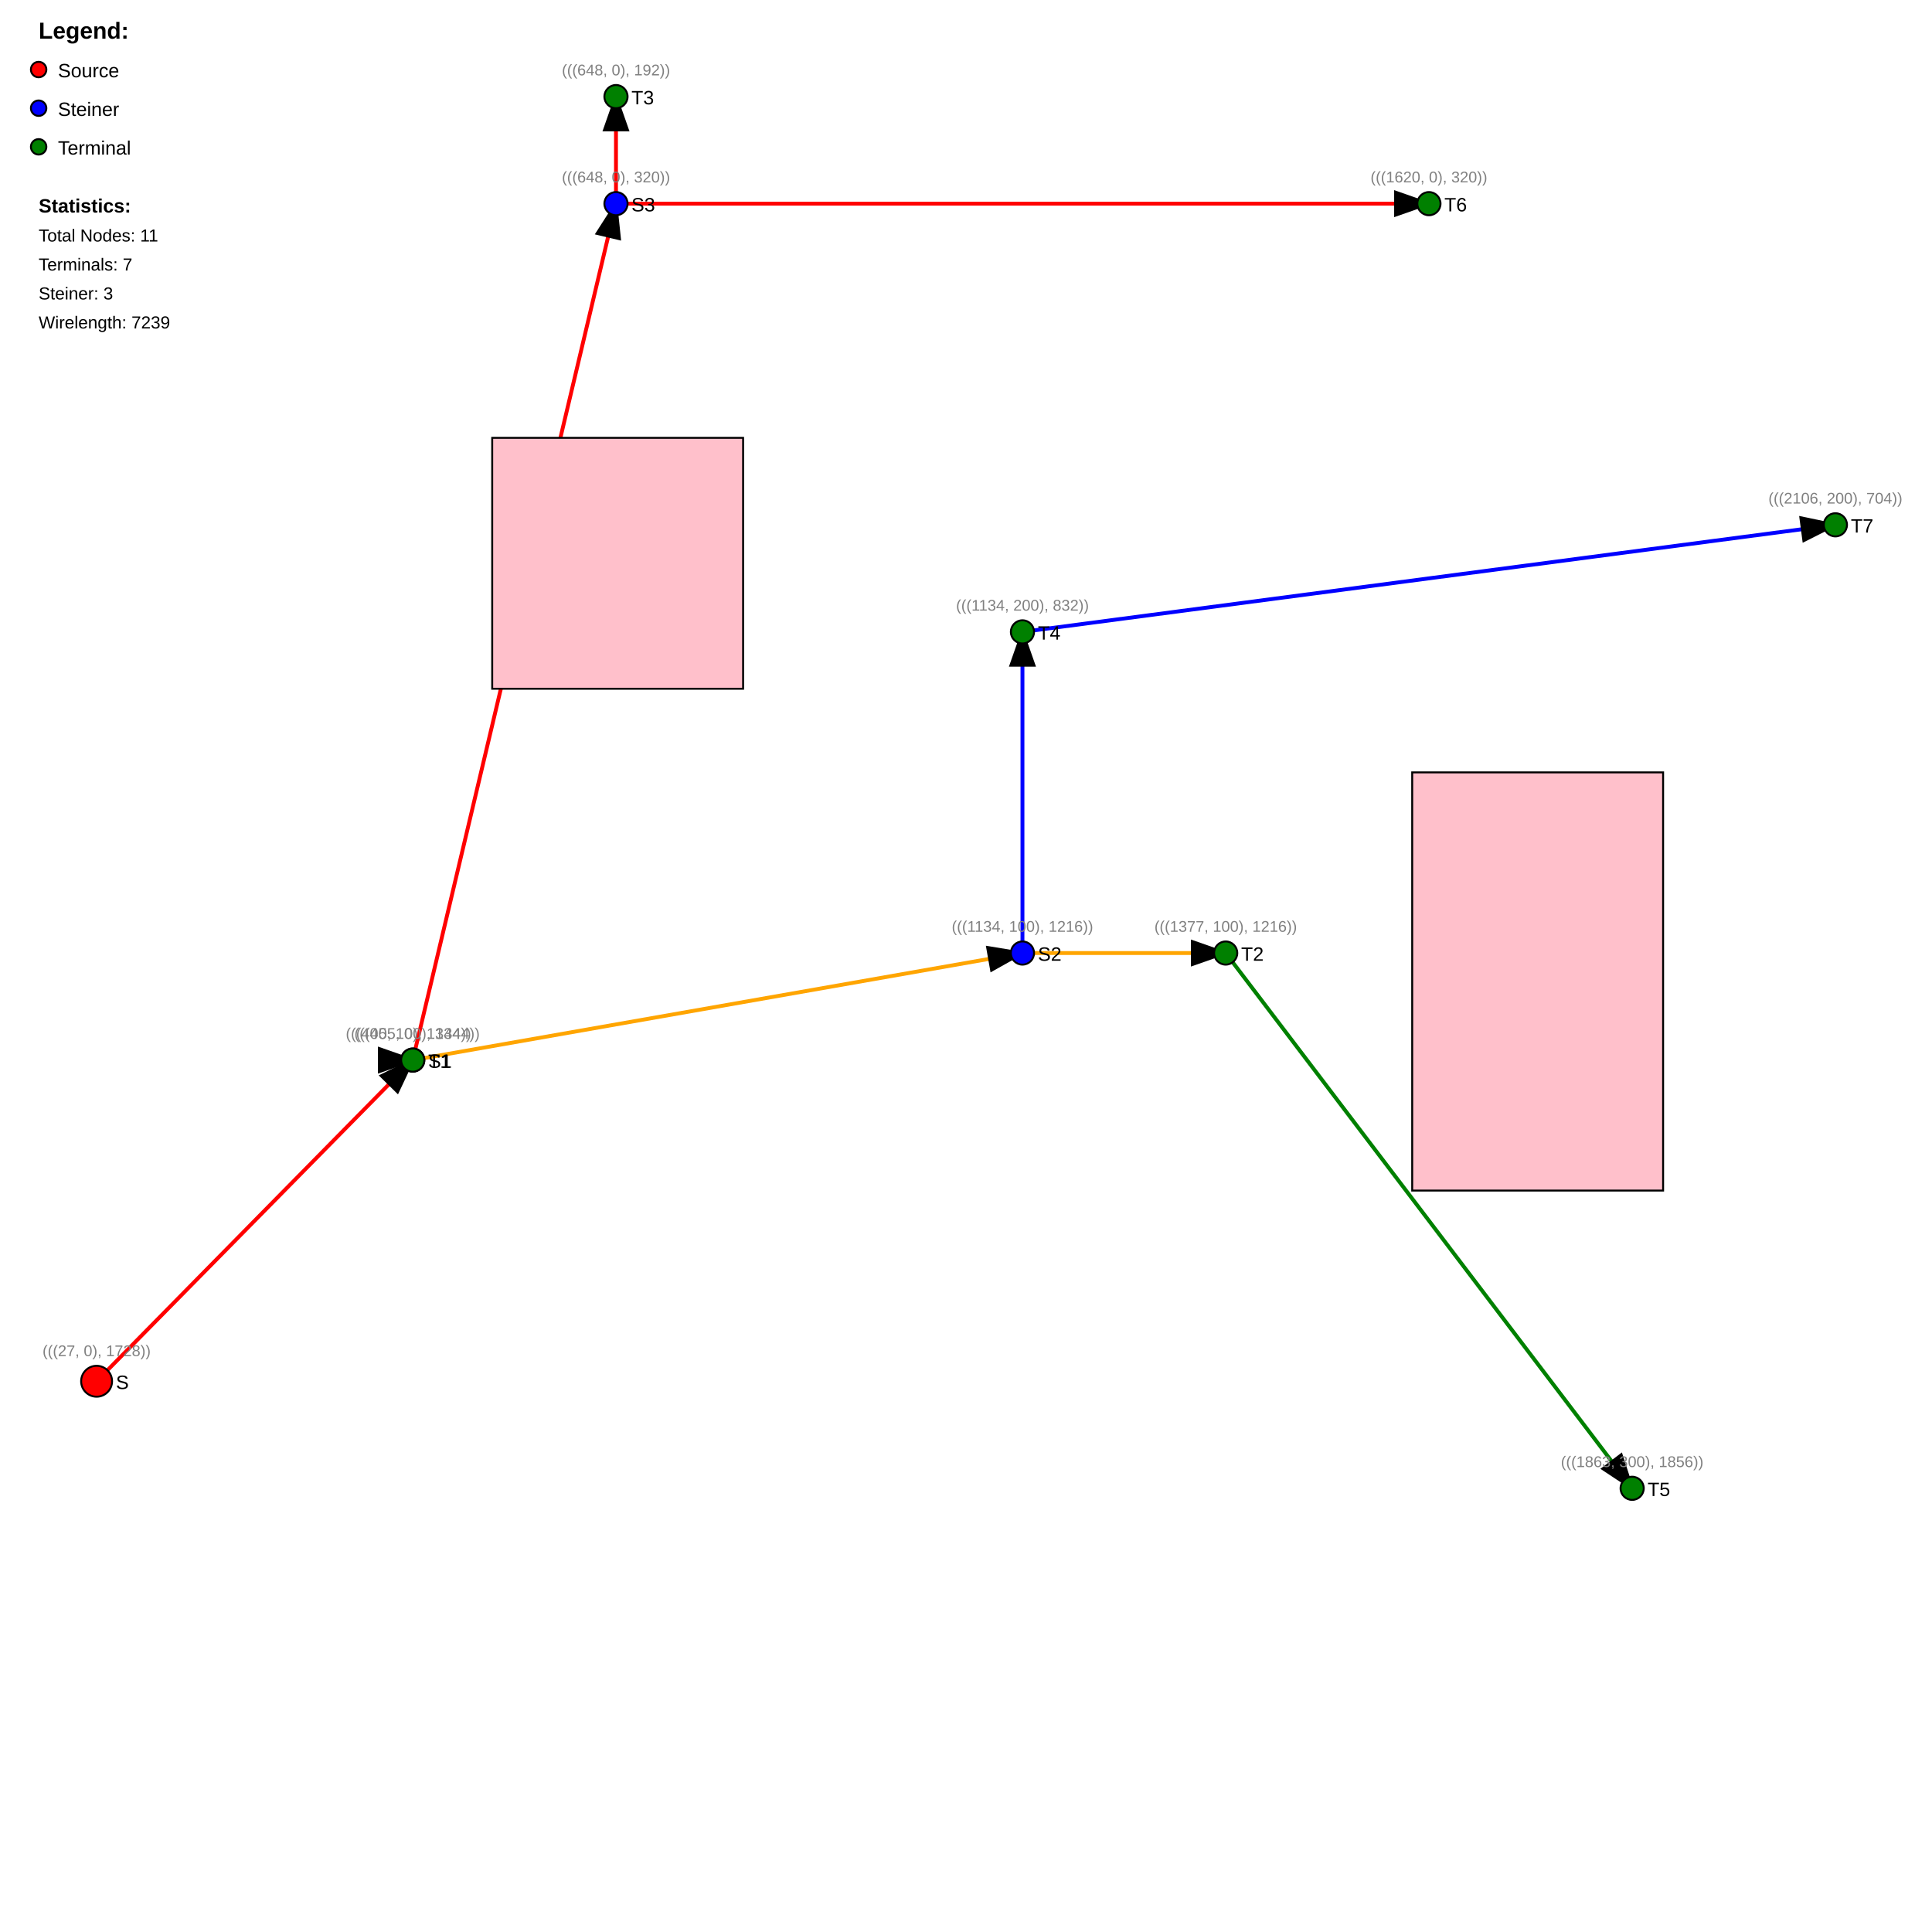
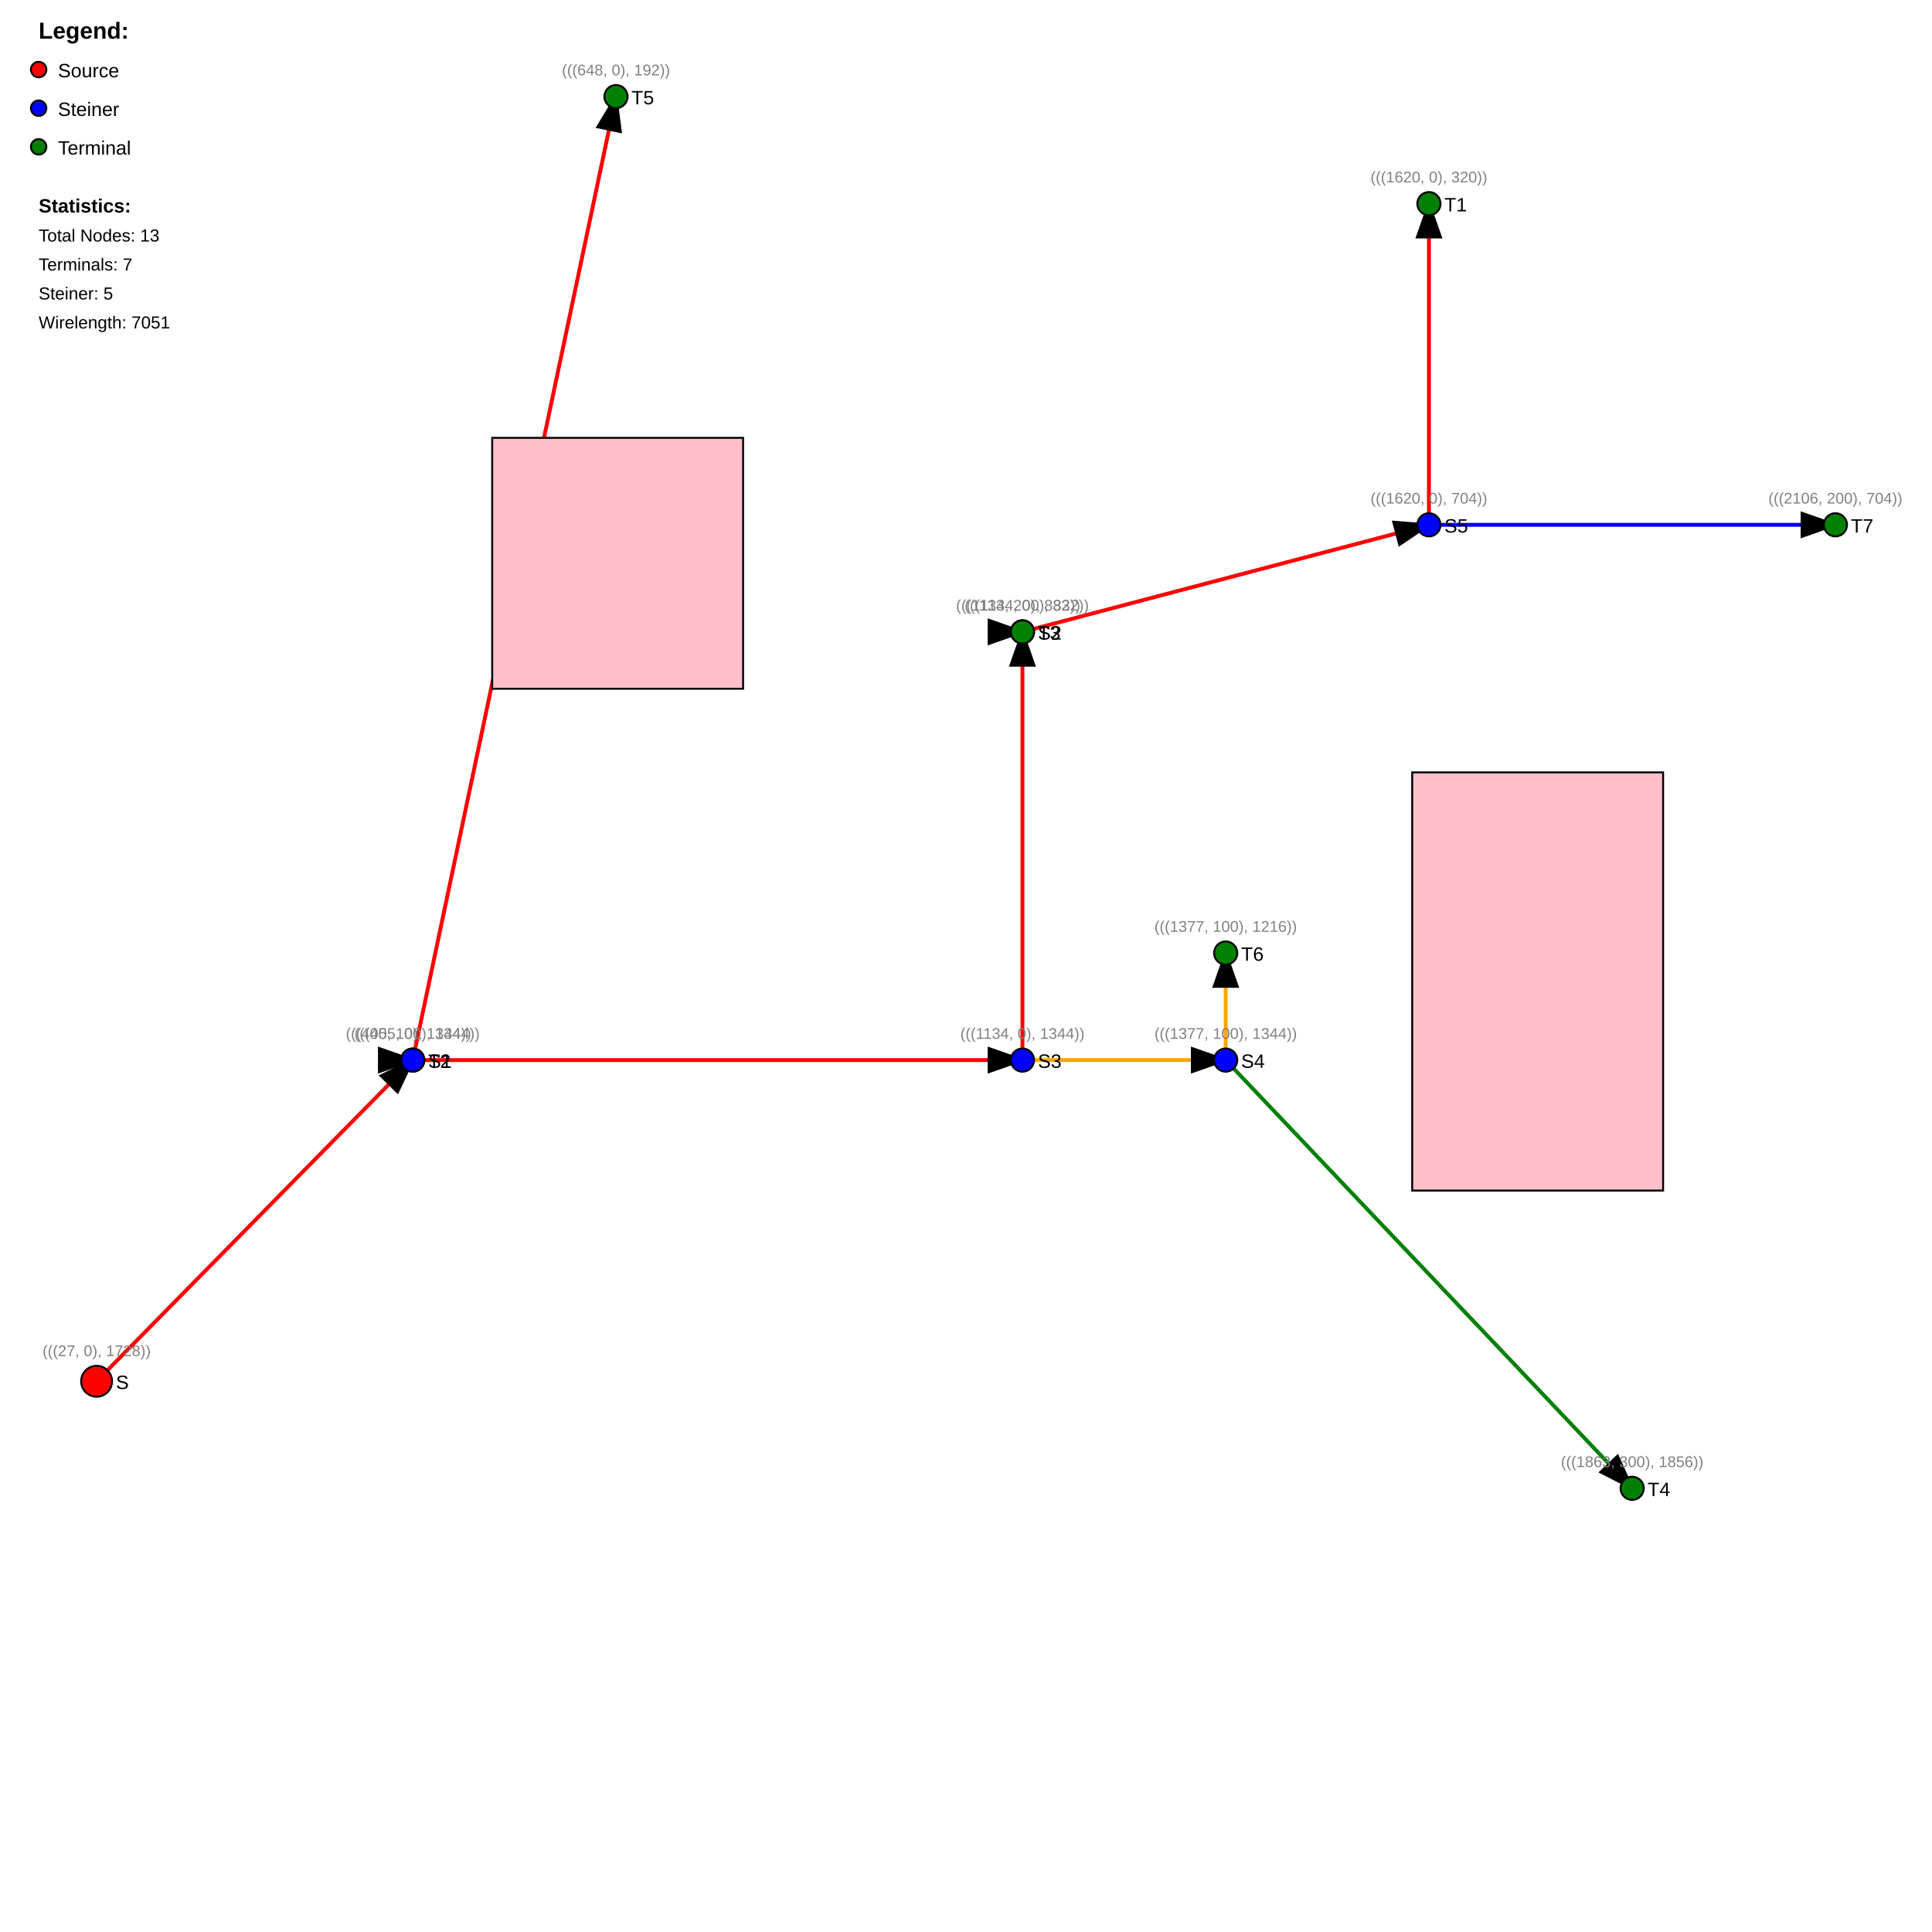
<svg xmlns="http://www.w3.org/2000/svg" width="1000" height="1000">
  <rect width="100%" height="100%" fill="white" />
  <defs>
    <marker id="arrowhead" markerWidth="10" markerHeight="7" refX="9" refY="3.5" orient="auto">
      <polygon points="0 0, 10 3.5, 0 7" fill="black" />
    </marker>
  </defs>
  <line x1="50" y1="714.935" x2="213.636" y2="548.701" stroke="red" stroke-width="2" marker-end="url(#arrowhead)" />
  <line x1="213.636" y1="548.701" x2="213.636" y2="548.701" stroke="orange" stroke-width="2" marker-end="url(#arrowhead)" />
-   <line x1="213.636" y1="548.701" x2="529.221" y2="493.29" stroke="orange" stroke-width="2" marker-end="url(#arrowhead)" />
-   <line x1="529.221" y1="493.29" x2="634.416" y2="493.29" stroke="orange" stroke-width="2" marker-end="url(#arrowhead)" />
-   <line x1="634.416" y1="493.29" x2="844.805" y2="770.346" stroke="green" stroke-width="2" marker-end="url(#arrowhead)" />
-   <line x1="529.221" y1="493.29" x2="529.221" y2="327.056" stroke="blue" stroke-width="2" marker-end="url(#arrowhead)" />
-   <line x1="529.221" y1="327.056" x2="950" y2="271.645" stroke="blue" stroke-width="2" marker-end="url(#arrowhead)" />
-   <line x1="213.636" y1="548.701" x2="318.831" y2="105.411" stroke="red" stroke-width="2" marker-end="url(#arrowhead)" />
-   <line x1="318.831" y1="105.411" x2="318.831" y2="50" stroke="red" stroke-width="2" marker-end="url(#arrowhead)" />
-   <line x1="318.831" y1="105.411" x2="739.61" y2="105.411" stroke="red" stroke-width="2" marker-end="url(#arrowhead)" />
+   <line x1="213.636" y1="548.701" x2="529.221" y2="548.701" stroke="red" stroke-width="2" marker-end="url(#arrowhead)" />
+   <line x1="529.221" y1="548.701" x2="529.221" y2="327.056" stroke="red" stroke-width="2" marker-end="url(#arrowhead)" />
+   <line x1="529.221" y1="327.056" x2="529.221" y2="327.056" stroke="blue" stroke-width="2" marker-end="url(#arrowhead)" />
+   <line x1="529.221" y1="327.056" x2="739.61" y2="271.645" stroke="red" stroke-width="2" marker-end="url(#arrowhead)" />
+   <line x1="739.61" y1="271.645" x2="739.61" y2="105.411" stroke="red" stroke-width="2" marker-end="url(#arrowhead)" />
+   <line x1="739.61" y1="271.645" x2="950" y2="271.645" stroke="blue" stroke-width="2" marker-end="url(#arrowhead)" />
+   <line x1="529.221" y1="548.701" x2="634.416" y2="548.701" stroke="orange" stroke-width="2" marker-end="url(#arrowhead)" />
+   <line x1="634.416" y1="548.701" x2="844.805" y2="770.346" stroke="green" stroke-width="2" marker-end="url(#arrowhead)" />
+   <line x1="634.416" y1="548.701" x2="634.416" y2="493.29" stroke="orange" stroke-width="2" marker-end="url(#arrowhead)" />
+   <line x1="213.636" y1="548.701" x2="318.831" y2="50" stroke="red" stroke-width="2" marker-end="url(#arrowhead)" />
  <rect x="730.952" y="399.784" width="129.87" height="216.45" fill="pink" stroke="black" stroke-width="1" />
  <rect x="254.762" y="226.623" width="129.87" height="129.87" fill="pink" stroke="black" stroke-width="1" />
-   <circle cx="529.221" cy="493.29" r="6" fill="blue" stroke="black" stroke-width="1" />
-   <text x="537.221" y="497.29" font-family="Arial" font-size="10" fill="black">S2</text>
-   <text x="529.221" y="482.29" font-family="Arial" font-size="8" fill="gray" text-anchor="middle">(((1134, 100), 1216))</text>
-   <circle cx="634.416" cy="493.29" r="6" fill="green" stroke="black" stroke-width="1" />
-   <text x="642.416" y="497.29" font-family="Arial" font-size="10" fill="black">T2</text>
-   <text x="634.416" y="482.29" font-family="Arial" font-size="8" fill="gray" text-anchor="middle">(((1377, 100), 1216))</text>
+   <circle cx="529.221" cy="327.056" r="6" fill="blue" stroke="black" stroke-width="1" />
+   <text x="537.221" y="331.056" font-family="Arial" font-size="10" fill="black">S2</text>
+   <text x="529.221" y="316.056" font-family="Arial" font-size="8" fill="gray" text-anchor="middle">(((1134, 0), 832))</text>
+   <circle cx="213.636" cy="548.701" r="6" fill="green" stroke="black" stroke-width="1" />
+   <text x="221.636" y="552.701" font-family="Arial" font-size="10" fill="black">T2</text>
+   <text x="213.636" y="537.701" font-family="Arial" font-size="8" fill="gray" text-anchor="middle">(((405, 100), 1344))</text>
  <circle cx="50" cy="714.935" r="8" fill="red" stroke="black" stroke-width="1" />
  <text x="60" y="718.935" font-family="Arial" font-size="10" fill="black">S</text>
  <text x="50" y="701.935" font-family="Arial" font-size="8" fill="gray" text-anchor="middle">(((27, 0), 1728))</text>
  <circle cx="213.636" cy="548.701" r="6" fill="blue" stroke="black" stroke-width="1" />
  <text x="221.636" y="552.701" font-family="Arial" font-size="10" fill="black">S1</text>
  <text x="213.636" y="537.701" font-family="Arial" font-size="8" fill="gray" text-anchor="middle">(((405, 0), 1344))</text>
-   <circle cx="213.636" cy="548.701" r="6" fill="green" stroke="black" stroke-width="1" />
-   <text x="221.636" y="552.701" font-family="Arial" font-size="10" fill="black">T1</text>
-   <text x="213.636" y="537.701" font-family="Arial" font-size="8" fill="gray" text-anchor="middle">(((405, 100), 1344))</text>
-   <circle cx="318.831" cy="50" r="6" fill="green" stroke="black" stroke-width="1" />
-   <text x="326.831" y="54" font-family="Arial" font-size="10" fill="black">T3</text>
-   <text x="318.831" y="39" font-family="Arial" font-size="8" fill="gray" text-anchor="middle">(((648, 0), 192))</text>
+   <circle cx="739.61" cy="105.411" r="6" fill="green" stroke="black" stroke-width="1" />
+   <text x="747.61" y="109.411" font-family="Arial" font-size="10" fill="black">T1</text>
+   <text x="739.61" y="94.411" font-family="Arial" font-size="8" fill="gray" text-anchor="middle">(((1620, 0), 320))</text>
+   <circle cx="529.221" cy="548.701" r="6" fill="blue" stroke="black" stroke-width="1" />
+   <text x="537.221" y="552.701" font-family="Arial" font-size="10" fill="black">S3</text>
+   <text x="529.221" y="537.701" font-family="Arial" font-size="8" fill="gray" text-anchor="middle">(((1134, 0), 1344))</text>
  <circle cx="529.221" cy="327.056" r="6" fill="green" stroke="black" stroke-width="1" />
-   <text x="537.221" y="331.056" font-family="Arial" font-size="10" fill="black">T4</text>
+   <text x="537.221" y="331.056" font-family="Arial" font-size="10" fill="black">T3</text>
  <text x="529.221" y="316.056" font-family="Arial" font-size="8" fill="gray" text-anchor="middle">(((1134, 200), 832))</text>
  <circle cx="844.805" cy="770.346" r="6" fill="green" stroke="black" stroke-width="1" />
-   <text x="852.805" y="774.346" font-family="Arial" font-size="10" fill="black">T5</text>
+   <text x="852.805" y="774.346" font-family="Arial" font-size="10" fill="black">T4</text>
  <text x="844.805" y="759.346" font-family="Arial" font-size="8" fill="gray" text-anchor="middle">(((1863, 300), 1856))</text>
-   <circle cx="739.61" cy="105.411" r="6" fill="green" stroke="black" stroke-width="1" />
-   <text x="747.61" y="109.411" font-family="Arial" font-size="10" fill="black">T6</text>
-   <text x="739.61" y="94.411" font-family="Arial" font-size="8" fill="gray" text-anchor="middle">(((1620, 0), 320))</text>
-   <circle cx="318.831" cy="105.411" r="6" fill="blue" stroke="black" stroke-width="1" />
-   <text x="326.831" y="109.411" font-family="Arial" font-size="10" fill="black">S3</text>
-   <text x="318.831" y="94.411" font-family="Arial" font-size="8" fill="gray" text-anchor="middle">(((648, 0), 320))</text>
+   <circle cx="318.831" cy="50" r="6" fill="green" stroke="black" stroke-width="1" />
+   <text x="326.831" y="54" font-family="Arial" font-size="10" fill="black">T5</text>
+   <text x="318.831" y="39" font-family="Arial" font-size="8" fill="gray" text-anchor="middle">(((648, 0), 192))</text>
+   <circle cx="634.416" cy="493.29" r="6" fill="green" stroke="black" stroke-width="1" />
+   <text x="642.416" y="497.29" font-family="Arial" font-size="10" fill="black">T6</text>
+   <text x="634.416" y="482.29" font-family="Arial" font-size="8" fill="gray" text-anchor="middle">(((1377, 100), 1216))</text>
+   <circle cx="634.416" cy="548.701" r="6" fill="blue" stroke="black" stroke-width="1" />
+   <text x="642.416" y="552.701" font-family="Arial" font-size="10" fill="black">S4</text>
+   <text x="634.416" y="537.701" font-family="Arial" font-size="8" fill="gray" text-anchor="middle">(((1377, 100), 1344))</text>
  <circle cx="950" cy="271.645" r="6" fill="green" stroke="black" stroke-width="1" />
  <text x="958" y="275.645" font-family="Arial" font-size="10" fill="black">T7</text>
  <text x="950" y="260.645" font-family="Arial" font-size="8" fill="gray" text-anchor="middle">(((2106, 200), 704))</text>
+   <circle cx="739.61" cy="271.645" r="6" fill="blue" stroke="black" stroke-width="1" />
+   <text x="747.61" y="275.645" font-family="Arial" font-size="10" fill="black">S5</text>
+   <text x="739.61" y="260.645" font-family="Arial" font-size="8" fill="gray" text-anchor="middle">(((1620, 0), 704))</text>
  <text x="20" y="20" font-family="Arial" font-size="12" font-weight="bold">Legend:</text>
  <circle cx="20" cy="36" r="4" fill="red" stroke="black" />
  <text x="30" y="40" font-family="Arial" font-size="10">Source</text>
  <circle cx="20" cy="56" r="4" fill="blue" stroke="black" />
  <text x="30" y="60" font-family="Arial" font-size="10">Steiner</text>
  <circle cx="20" cy="76" r="4" fill="green" stroke="black" />
  <text x="30" y="80" font-family="Arial" font-size="10">Terminal</text>
  <text x="20" y="110" font-family="Arial" font-size="10" font-weight="bold">Statistics:</text>
-   <text x="20" y="125" font-family="Arial" font-size="9">Total Nodes: 11</text>
+   <text x="20" y="125" font-family="Arial" font-size="9">Total Nodes: 13</text>
  <text x="20" y="140" font-family="Arial" font-size="9">Terminals: 7</text>
-   <text x="20" y="155" font-family="Arial" font-size="9">Steiner: 3</text>
-   <text x="20" y="170" font-family="Arial" font-size="9">Wirelength: 7239</text>
+   <text x="20" y="155" font-family="Arial" font-size="9">Steiner: 5</text>
+   <text x="20" y="170" font-family="Arial" font-size="9">Wirelength: 7051</text>
</svg>
